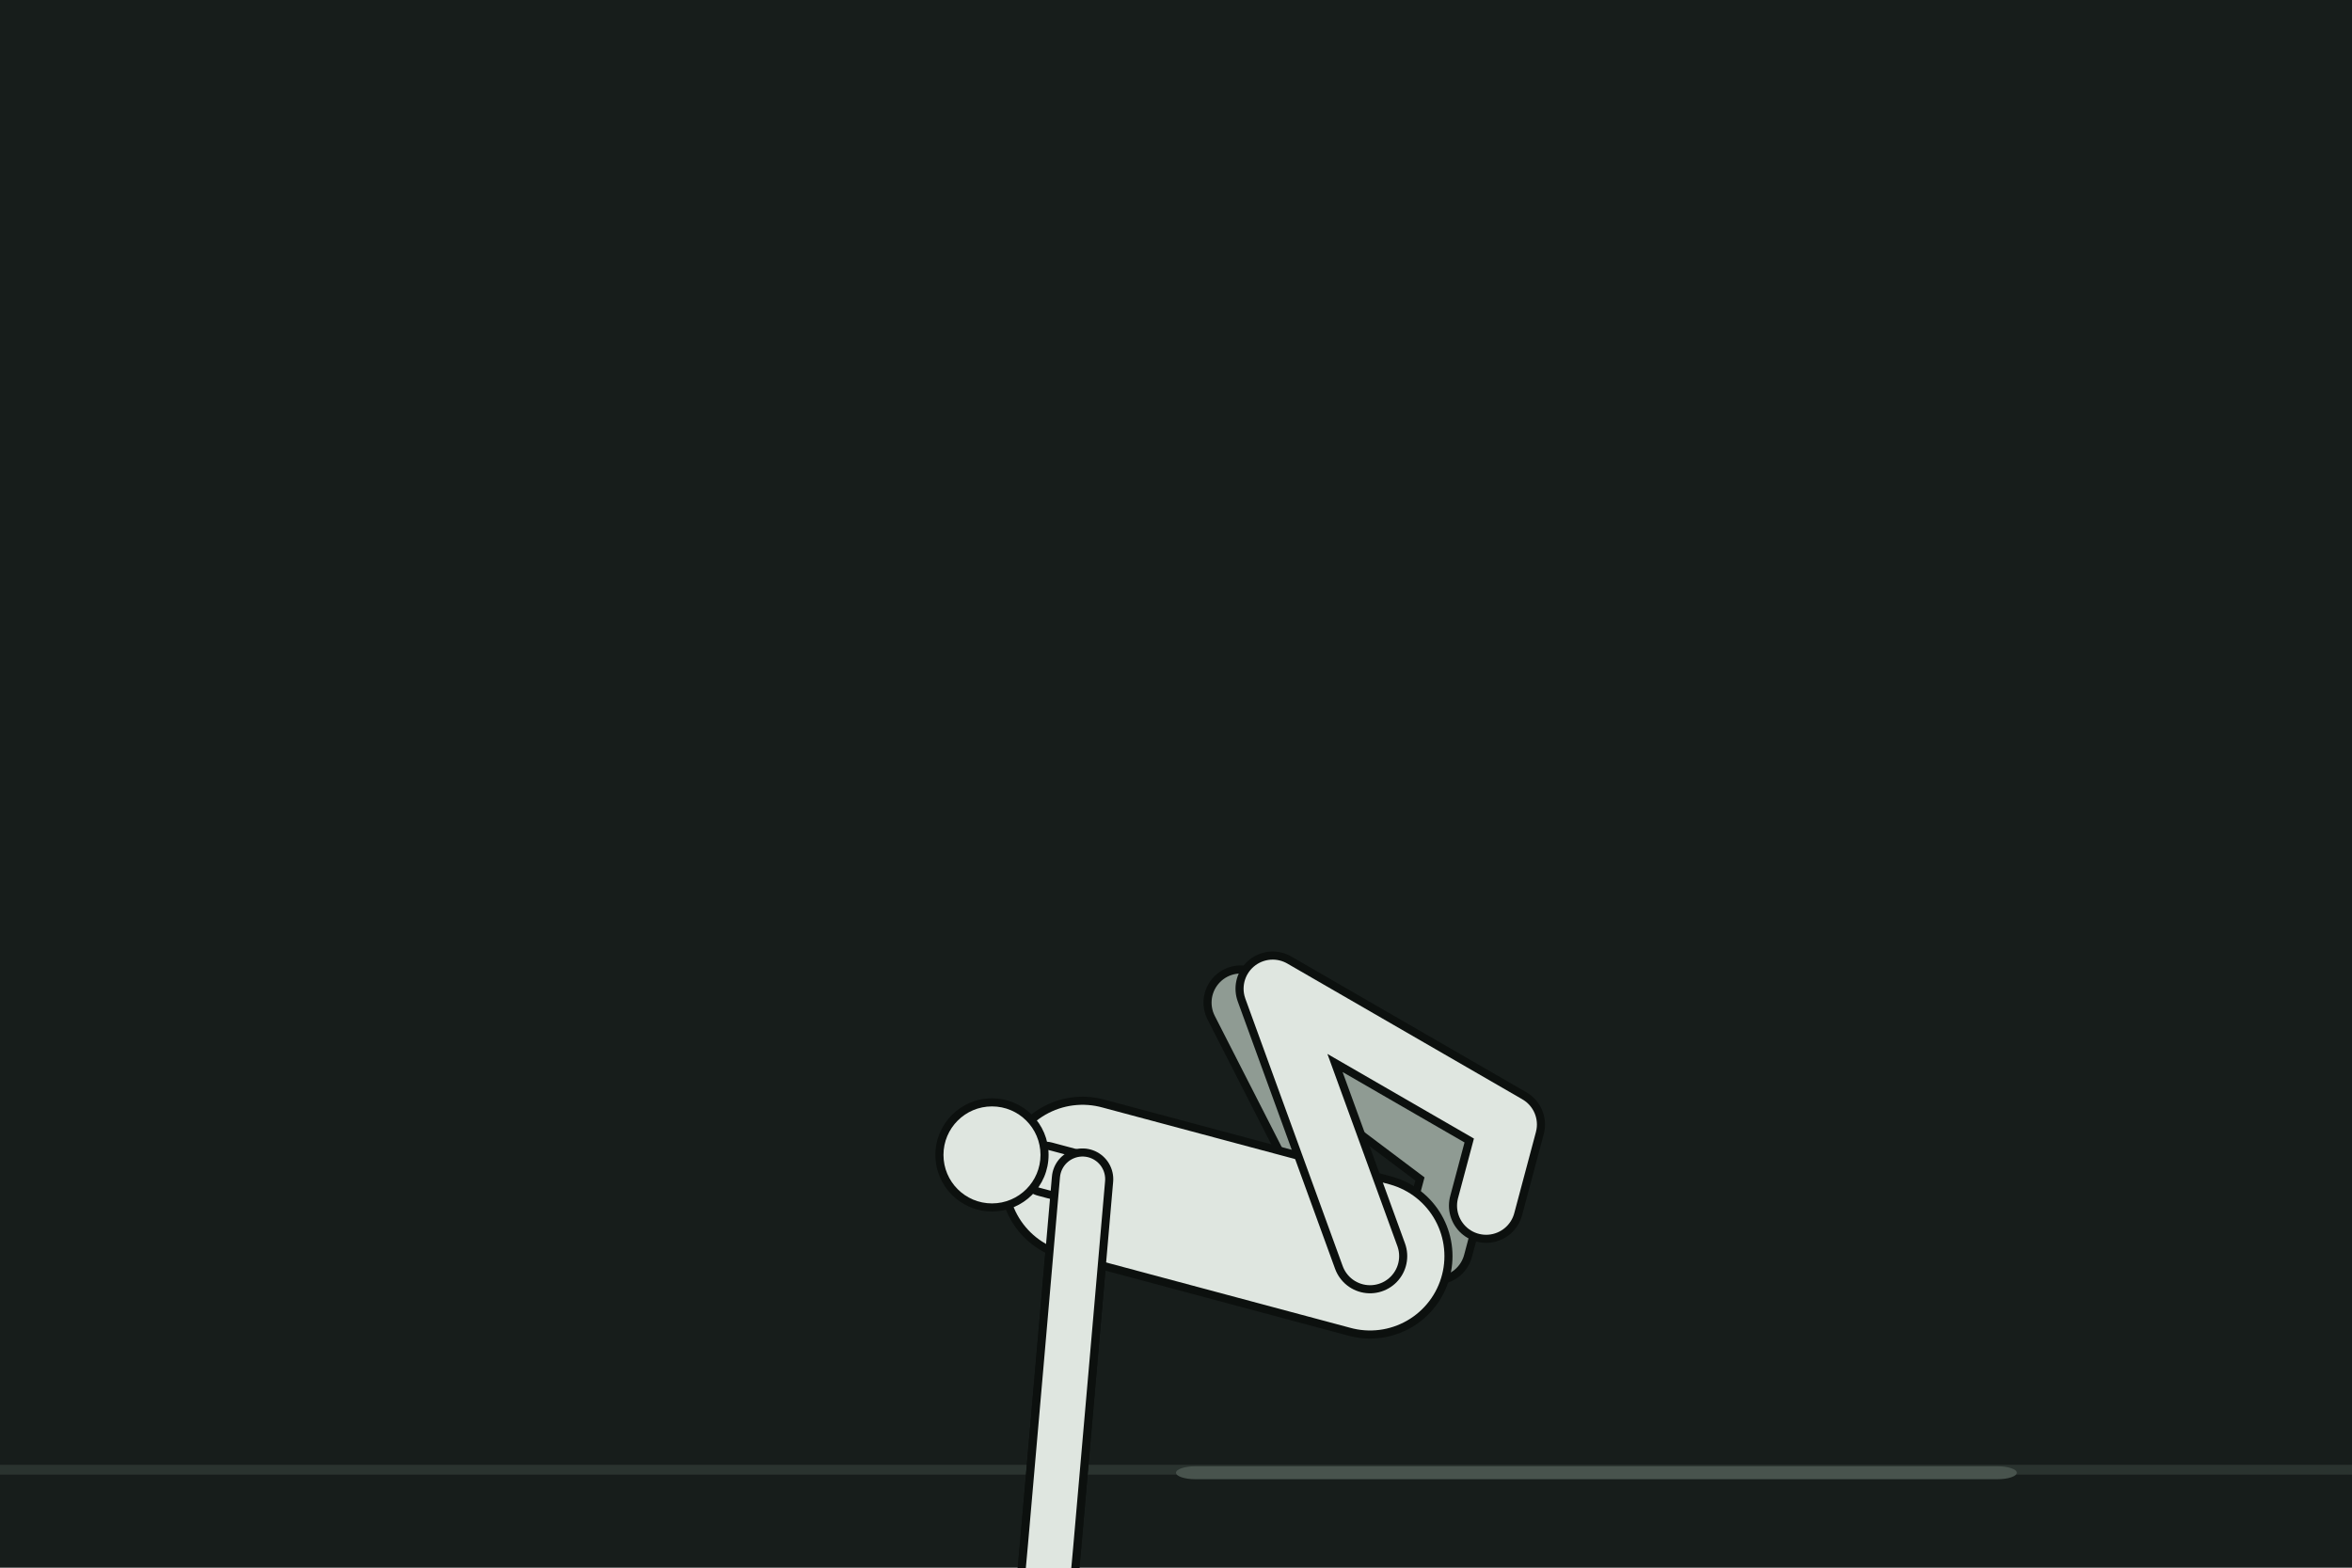
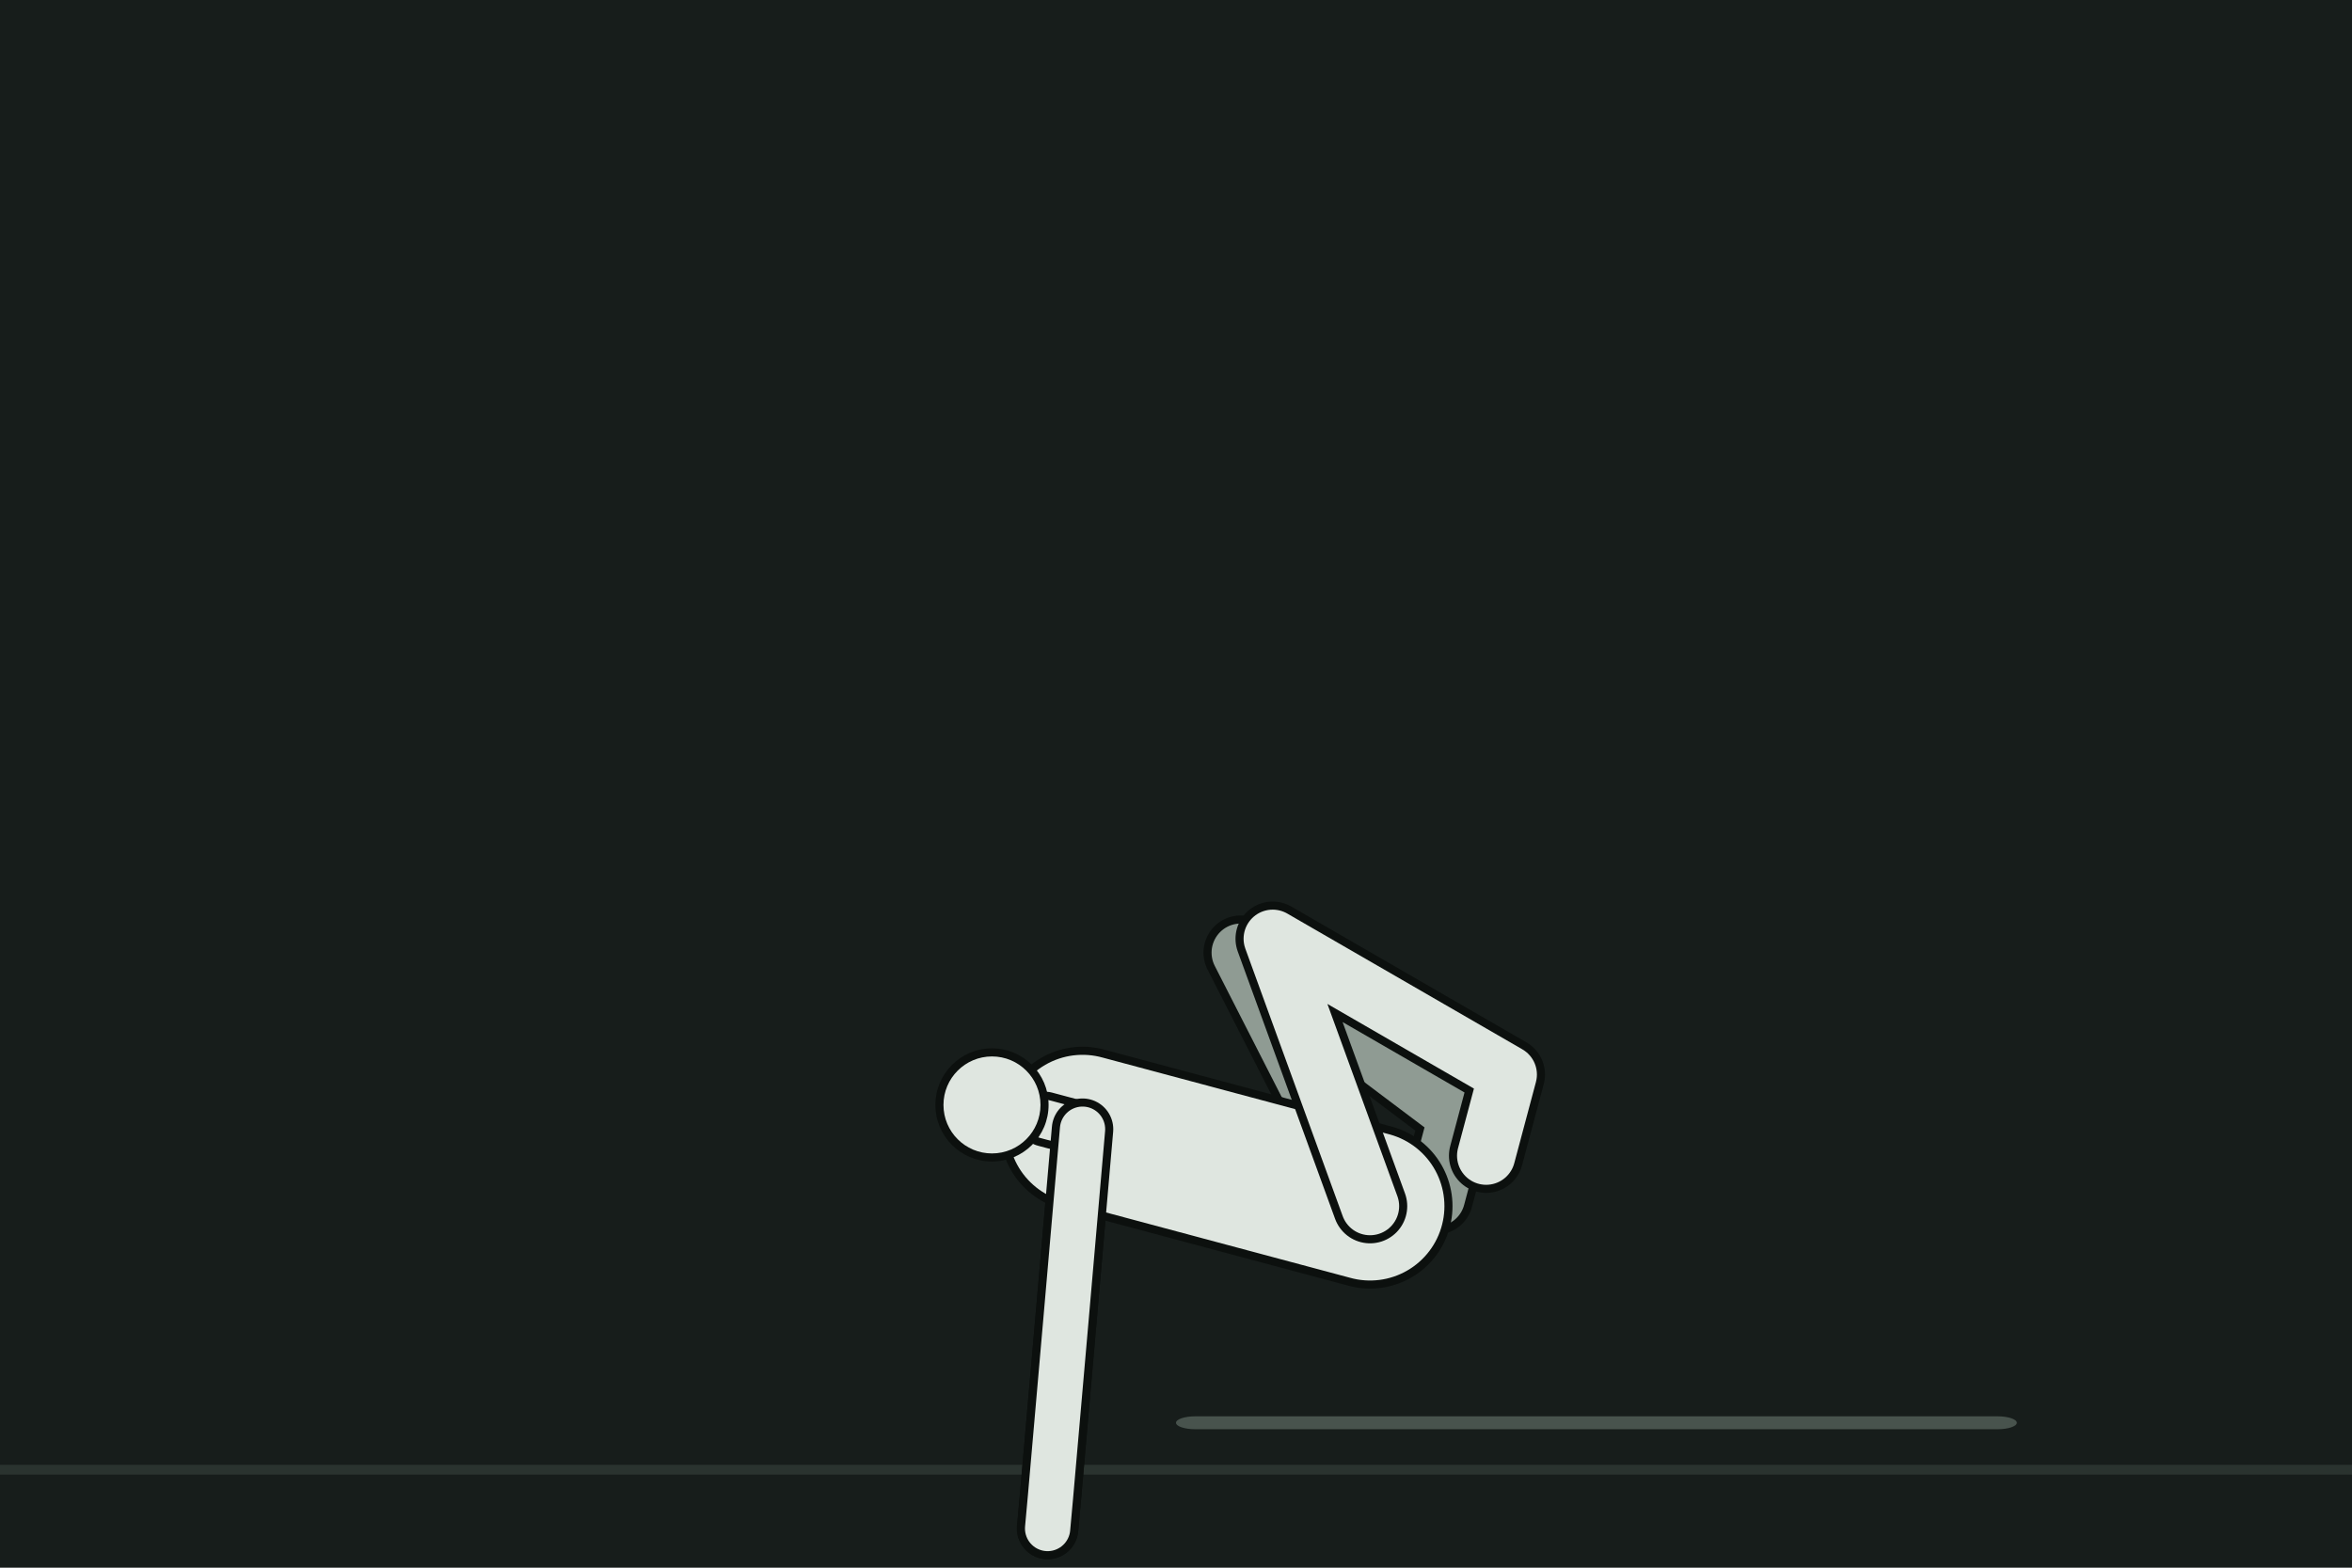
<svg xmlns="http://www.w3.org/2000/svg" viewBox="0 0 480 320" width="480" height="320" role="img" aria-label="mountain-climber (main)">
  <rect width="480" height="320" fill="#171d1b" />
  <line x1="0" y1="300" x2="480" y2="300" stroke="#2a332f" stroke-width="2" />
-   <g transform="translate(81.6 104.6) scale(0.66)">
+   <g transform="translate(81.6 94.4) scale(0.66)">
    <rect x="240" y="295" width="260" height="4" rx="6" fill="#48534d" />
    <polyline points="211.1,206.2 205.9,266 201.2,319.8 200.3,329.7" fill="none" stroke="#0c100e" stroke-width="19" stroke-linecap="round" stroke-linejoin="round" />
    <polyline points="211.1,206.2 205.9,266 201.2,319.8 200.3,329.7" fill="none" stroke="#8f9b93" stroke-width="14" stroke-linecap="round" stroke-linejoin="round" />
    <polyline points="300,230 260,151.6 327.1,202.1 320.4,227.3" fill="none" stroke="#0c100e" stroke-width="23" stroke-linecap="round" stroke-linejoin="round" />
    <polyline points="300,230 260,151.6 327.1,202.1 320.4,227.3" fill="none" stroke="#8f9b93" stroke-width="18" stroke-linecap="round" stroke-linejoin="round" />
    <polyline points="300,230 211.1,206.2" fill="none" stroke="#0c100e" stroke-width="51" stroke-linecap="round" stroke-linejoin="round" />
    <polyline points="300,230 211.1,206.2" fill="none" stroke="#dfe6e0" stroke-width="46" stroke-linecap="round" stroke-linejoin="round" />
    <polyline points="211.1,206.2 199.5,203.1" fill="none" stroke="#0c100e" stroke-width="17" stroke-linecap="round" stroke-linejoin="round" />
    <polyline points="211.1,206.2 199.5,203.1" fill="none" stroke="#dfe6e0" stroke-width="12" stroke-linecap="round" stroke-linejoin="round" />
    <circle cx="183.1" cy="198.7" r="17.5" fill="#0c100e" />
    <circle cx="183.1" cy="198.7" r="15" fill="#dfe6e0" />
    <polyline points="300,230 269.9,147.3 342.6,189.3 335.9,214.4" fill="none" stroke="#0c100e" stroke-width="23" stroke-linecap="round" stroke-linejoin="round" />
    <polyline points="300,230 269.9,147.3 342.6,189.3 335.9,214.4" fill="none" stroke="#dfe6e0" stroke-width="18" stroke-linecap="round" stroke-linejoin="round" />
    <polyline points="211.1,206.2 205.9,266 201.2,319.8 200.3,329.7" fill="none" stroke="#0c100e" stroke-width="19" stroke-linecap="round" stroke-linejoin="round" />
    <polyline points="211.1,206.2 205.9,266 201.2,319.8 200.3,329.7" fill="none" stroke="#dfe6e0" stroke-width="14" stroke-linecap="round" stroke-linejoin="round" />
  </g>
</svg>
